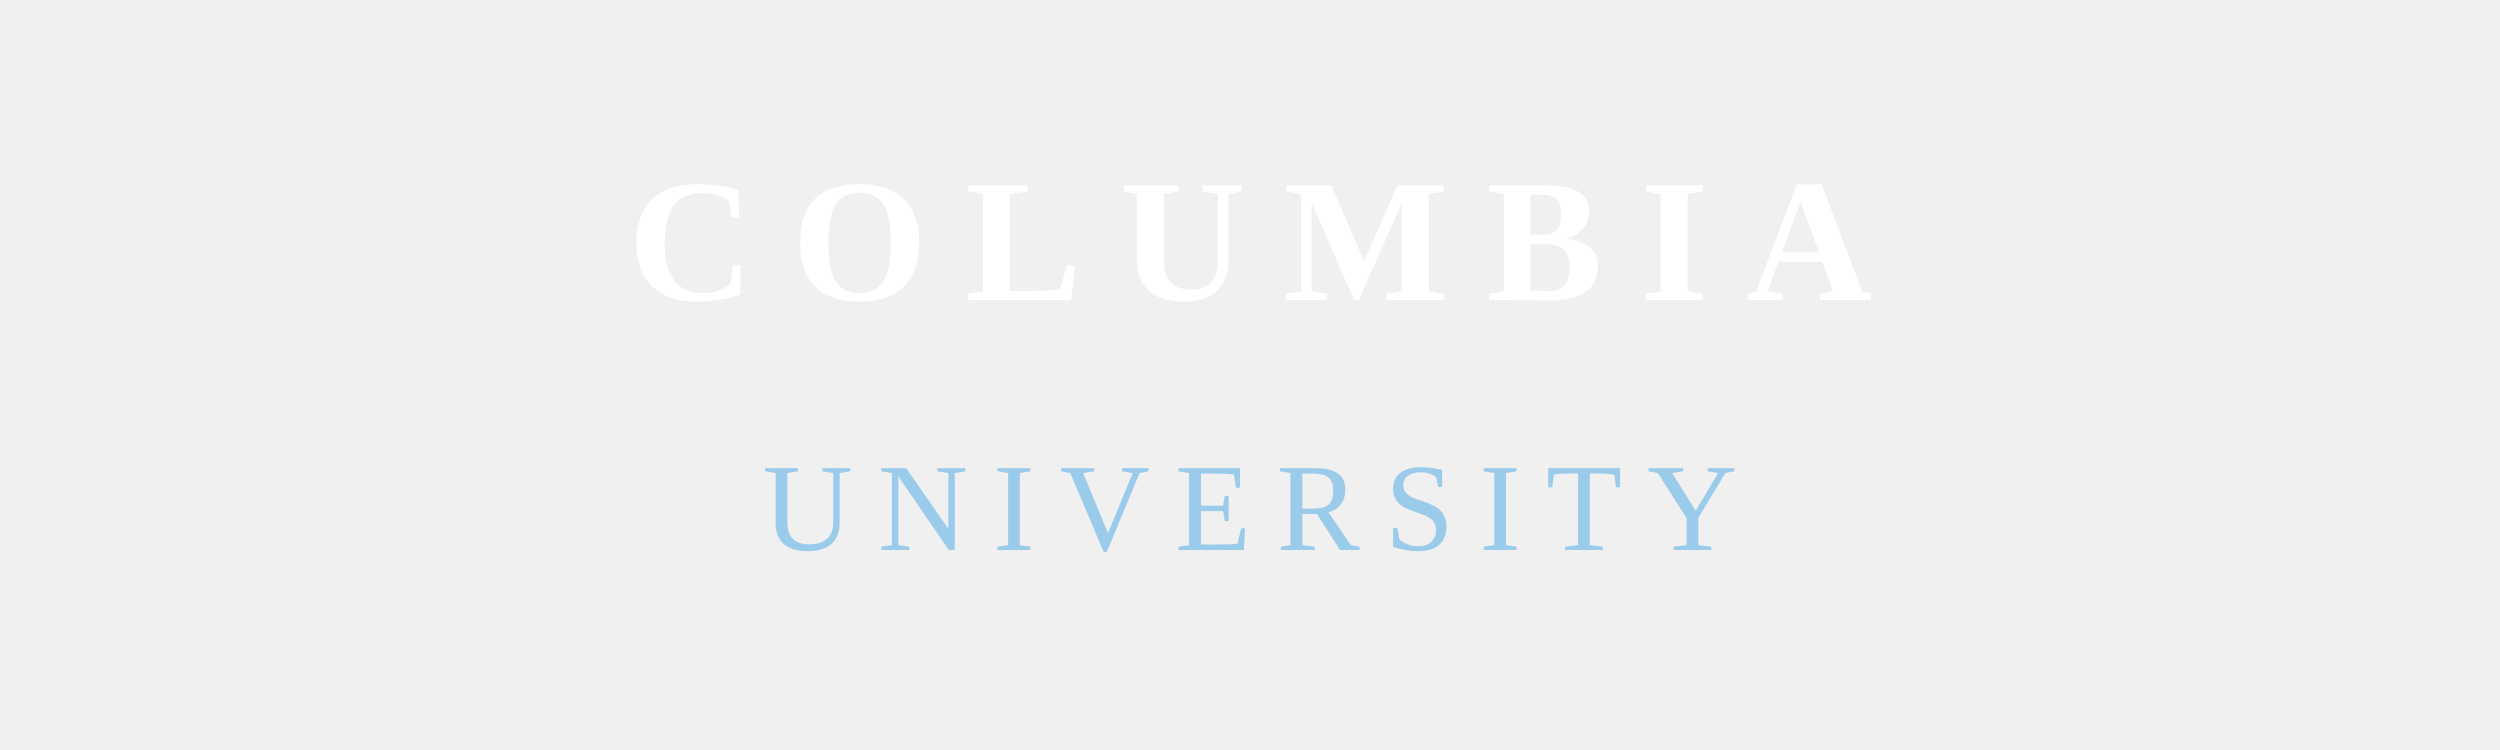
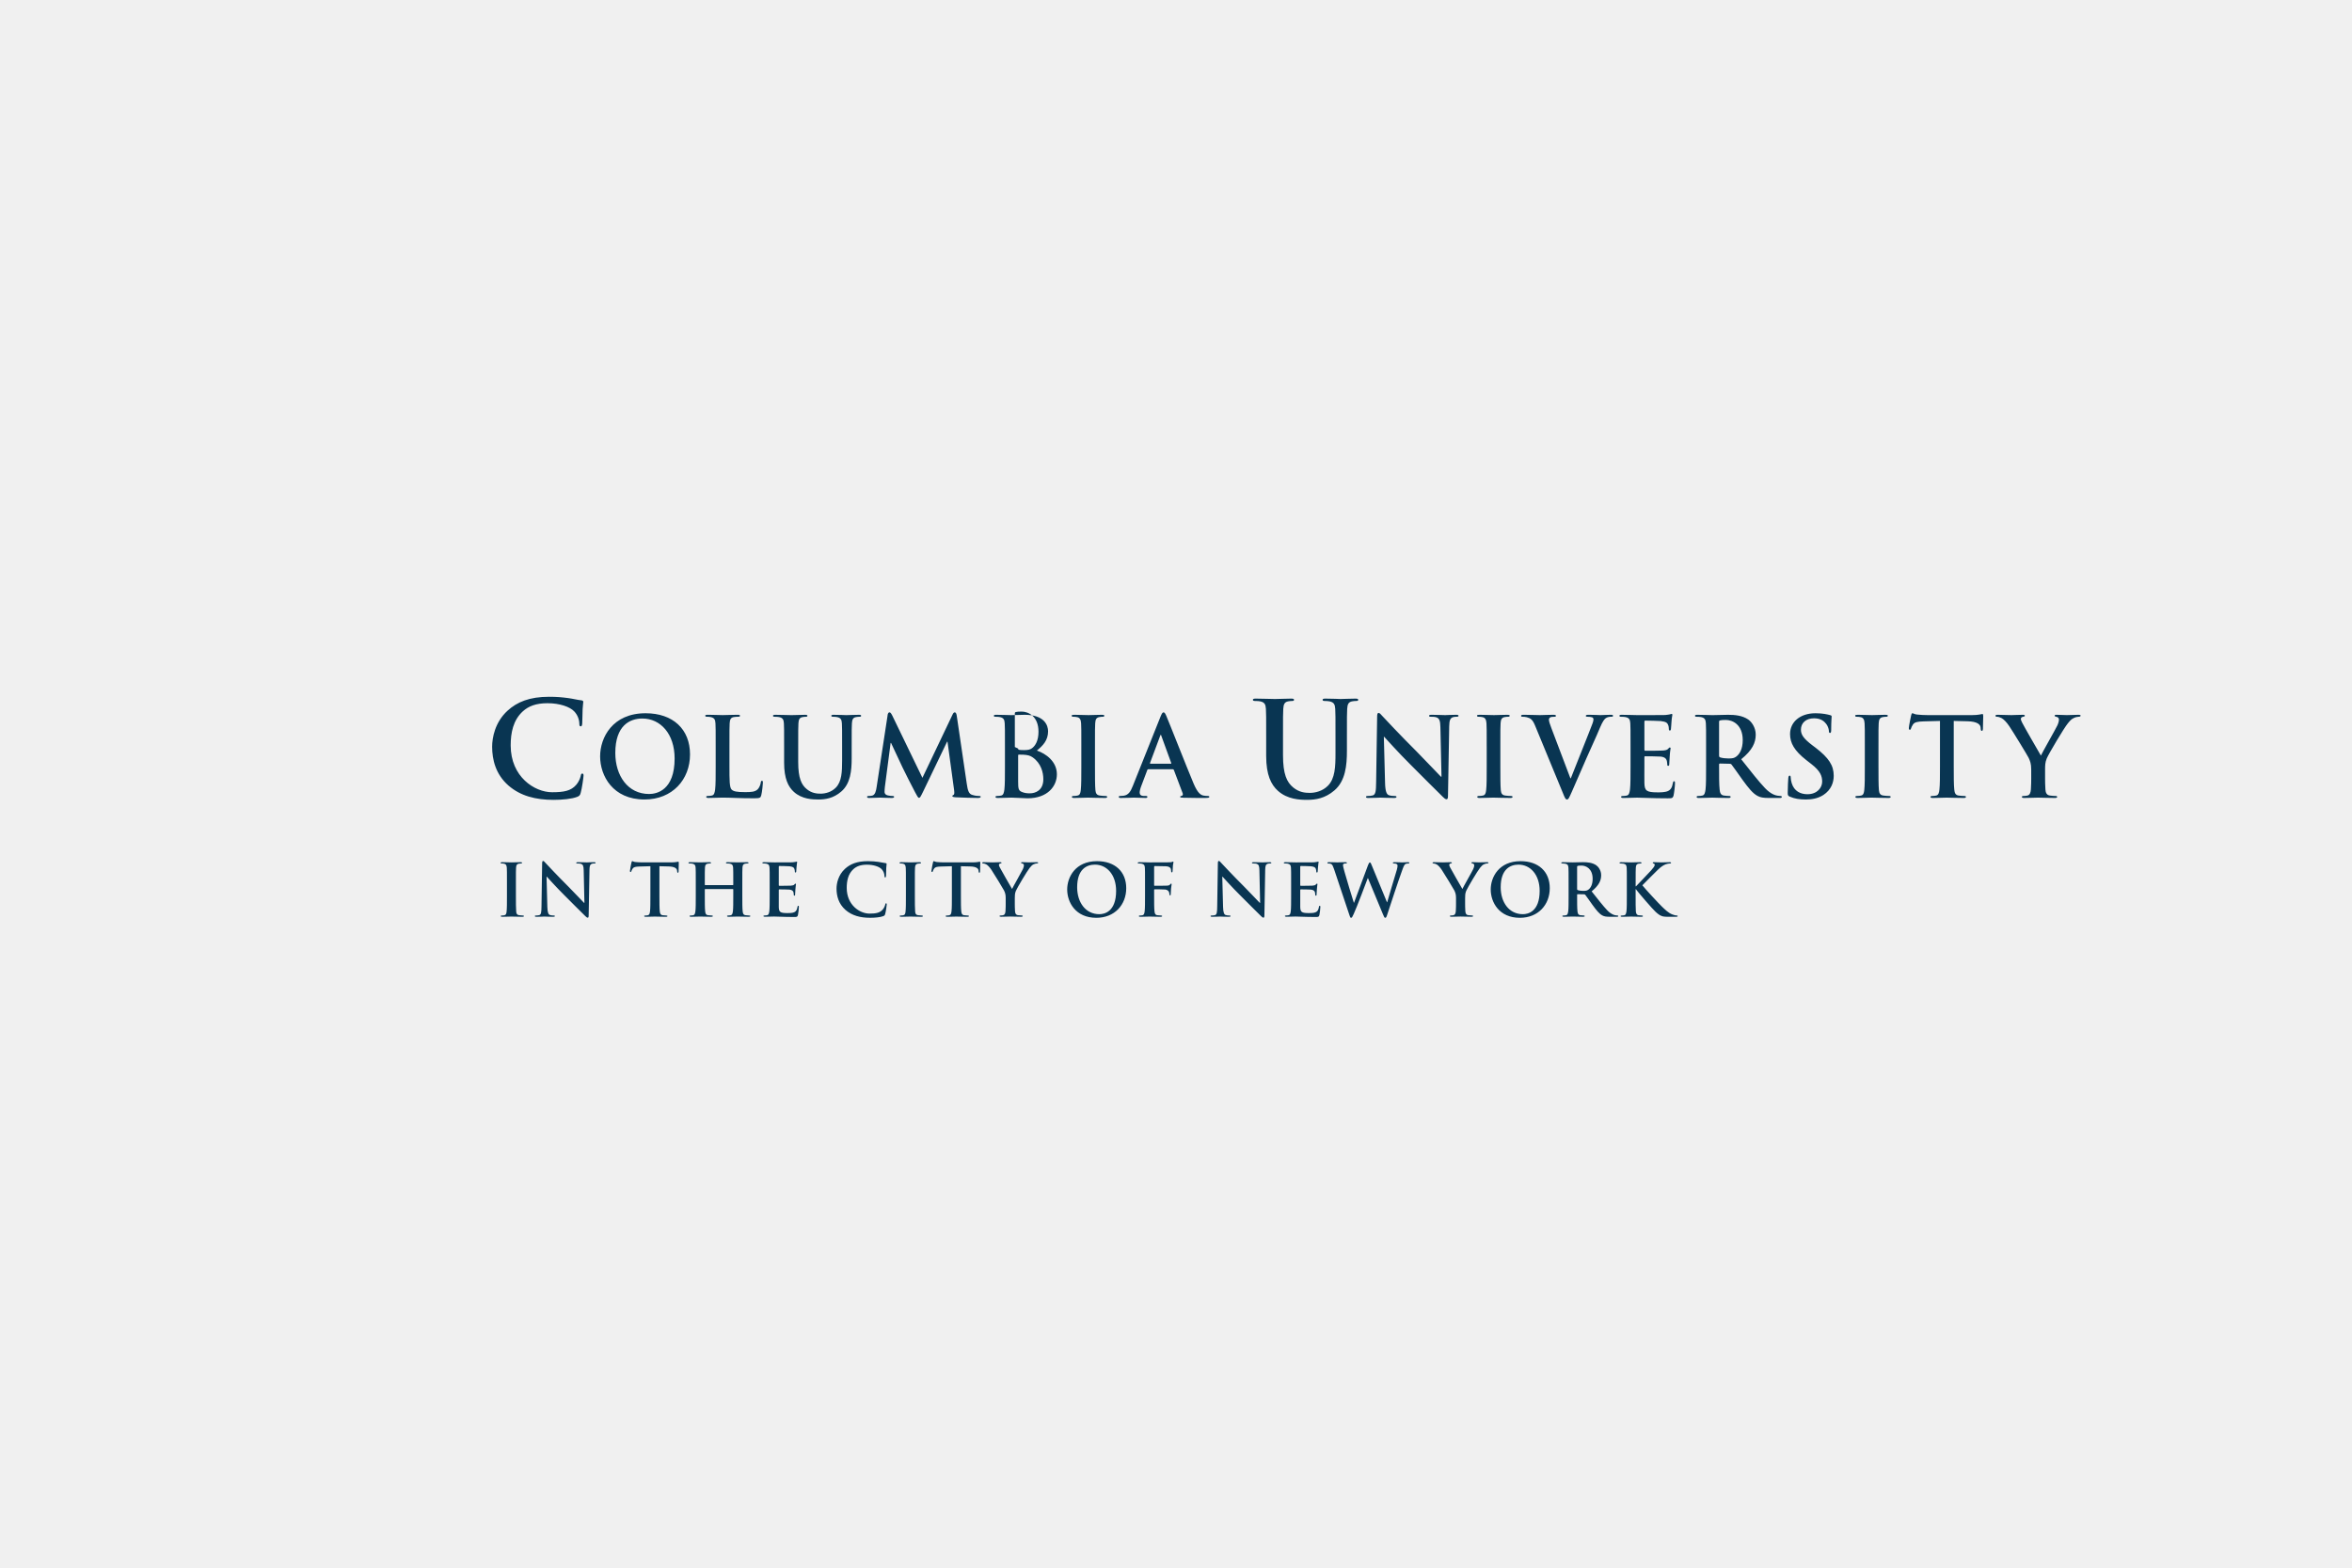
- <svg xmlns="http://www.w3.org/2000/svg" viewBox="0 0 200 60">
-   <text x="100" y="24" text-anchor="middle" font-family="Georgia, 'Times New Roman', serif" font-weight="bold" font-size="14" fill="white" letter-spacing="3">COLUMBIA</text>
-   <text x="100" y="44" text-anchor="middle" font-family="Georgia, 'Times New Roman', serif" font-size="10" fill="#9BCBEB" letter-spacing="2">UNIVERSITY</text>
+ <svg xmlns="http://www.w3.org/2000/svg" height="800" width="1200" viewBox="-53.189 -13.131 460.974 78.783">
+   <path d="M46.463 26.591c-2.526-2.218-3.196-5.104-3.196-7.604 0-1.753.541-4.794 3.016-7.063 1.855-1.702 4.304-2.733 8.145-2.733 1.598 0 2.552.103 3.737.258.979.129 1.805.361 2.578.438.283.025.386.154.386.31 0 .206-.077.515-.129 1.418-.051.851-.025 2.269-.077 2.783-.026.387-.077.593-.309.593-.206 0-.258-.206-.258-.566-.025-.801-.36-1.702-1.005-2.371-.851-.903-2.861-1.6-5.232-1.6-2.243 0-3.712.567-4.846 1.6-1.882 1.727-2.372 4.175-2.372 6.676 0 6.134 4.666 9.175 8.12 9.175 2.293 0 3.685-.257 4.717-1.444.438-.487.773-1.234.876-1.699.077-.413.129-.517.335-.517.18 0 .232.182.232.387 0 .31-.309 2.552-.567 3.429-.129.438-.232.566-.67.748-1.031.412-2.99.593-4.64.593-3.53-.002-6.494-.776-8.841-2.811m17.967-5.718c0-3.688 2.437-8.452 8.907-8.452 5.37 0 8.713 3.127 8.713 8.065s-3.451 8.842-8.929 8.842c-6.189 0-8.691-4.637-8.691-8.455m14.601.411c0-4.831-2.782-7.829-6.319-7.829-2.481 0-5.306 1.381-5.306 6.75 0 4.486 2.481 8.045 6.621 8.045 1.51 0 5.004-.733 5.004-6.966m10.744 1.487c0 2.762 0 4.249.453 4.638.367.324.927.474 2.61.474 1.143 0 1.984-.021 2.523-.603.259-.281.518-.885.561-1.295.021-.193.064-.323.237-.323.151 0 .172.106.172.367 0 .235-.151 1.854-.323 2.479-.129.474-.237.582-1.359.582-3.106 0-4.528-.13-6.275-.13-.497 0-1.855.065-2.718.065-.28 0-.432-.065-.432-.217 0-.107.087-.172.346-.172.323 0 .582-.043.776-.087.431-.086.539-.56.626-1.185.107-.906.107-2.61.107-4.596v-3.796c0-3.277 0-3.882-.043-4.57-.043-.734-.215-1.079-.927-1.23-.173-.043-.431-.064-.712-.064-.237 0-.366-.043-.366-.194 0-.151.15-.194.474-.194 1.014 0 2.372.065 2.955.065.517 0 2.092-.065 2.933-.065.302 0 .453.043.453.194 0 .151-.13.194-.389.194-.237 0-.582.021-.84.064-.583.108-.756.476-.799 1.23-.043.688-.043 1.293-.043 4.57zm10.717-3.794c0-3.278 0-3.883-.043-4.572-.044-.732-.216-1.079-.927-1.229-.173-.043-.54-.063-.842-.063-.237 0-.366-.043-.366-.194 0-.15.15-.193.474-.193 1.143 0 2.502.063 3.148.063.519 0 1.877-.063 2.654-.063.323 0 .474.043.474.193 0 .151-.129.194-.345.194-.237 0-.366.021-.625.063-.583.107-.755.475-.798 1.229-.043.689-.043 1.294-.043 4.572v3.019c0 3.127.625 4.444 1.682 5.306.97.798 1.963.884 2.695.884.95 0 2.114-.301 2.976-1.164 1.187-1.186 1.252-3.127 1.252-5.348v-2.696c0-3.278 0-3.883-.043-4.572-.043-.732-.216-1.079-.928-1.229-.173-.043-.539-.064-.776-.064s-.367-.043-.367-.194c0-.15.151-.193.453-.193 1.1 0 2.459.063 2.48.063.259 0 1.618-.063 2.459-.063.302 0 .453.043.453.193 0 .151-.129.194-.389.194-.237 0-.366.021-.625.064-.582.107-.755.475-.798 1.229-.043.689-.043 1.294-.043 4.572v2.308c0 2.395-.237 4.938-2.049 6.491-1.531 1.316-3.084 1.553-4.486 1.553-1.143 0-3.214-.064-4.787-1.487-1.1-.992-1.92-2.589-1.92-5.717zm20.27-6.168c.065-.367.194-.562.367-.562.172 0 .302.108.582.669l5.887 12.164 5.867-12.314c.149-.346.279-.519.474-.519.195 0 .323.216.388.669l1.963 13.328c.194 1.359.41 1.984 1.057 2.18.626.192 1.058.215 1.338.215.193 0 .345.021.345.15 0 .172-.259.238-.561.238-.539 0-3.516-.066-4.378-.131-.496-.042-.625-.107-.625-.237 0-.106.086-.172.236-.235.129-.045.194-.324.108-.929l-1.294-9.49h-.086l-4.702 9.792c-.496 1.015-.604 1.208-.798 1.208-.194 0-.41-.432-.755-1.077-.517-.993-2.221-4.293-2.48-4.897-.194-.452-1.488-3.169-2.243-4.787h-.086l-1.122 8.583c-.043.389-.065.669-.065 1.015 0 .409.281.604.648.69.388.085.69.107.905.107.173 0 .324.043.324.15 0 .194-.194.238-.517.238-.907 0-1.877-.066-2.265-.066-.41 0-1.445.066-2.135.066-.216 0-.389-.044-.389-.238 0-.107.129-.15.346-.15.173 0 .323 0 .646-.065.604-.129.776-.97.884-1.704l2.15-14.061zm23.01 6.168c0-3.278 0-3.883-.044-4.572-.043-.733-.216-1.079-.928-1.229-.172-.043-.538-.065-.84-.065-.238 0-.367-.043-.367-.192 0-.152.151-.194.476-.194 1.143 0 2.501.063 2.933.063 1.057 0 1.897-.063 2.631-.063 3.903 0 4.593 2.091 4.593 3.235 0 1.768-1.013 2.823-2.199 3.773 1.769.604 3.925 2.135 3.925 4.657 0 2.309-1.789 4.703-5.758 4.703-.518 0-2.48-.13-3.127-.13-.496 0-1.854.065-2.718.065-.279 0-.431-.065-.431-.216 0-.109.086-.173.345-.173.323 0 .582-.043.776-.087.431-.086.539-.561.625-1.186.108-.905.108-2.609.108-4.595zm2.587.367c0 .172.064.215.15.236.194.042.519.065 1.015.065.712 0 1.186-.087 1.553-.366.646-.476 1.271-1.467 1.271-3.236 0-3.062-2.026-3.946-3.299-3.946-.539 0-.93.021-1.145.087-.15.043-.193.129-.193.302v6.554zm2.847 1.724c-.453-.324-.949-.475-1.79-.518-.388-.021-.604-.021-.927-.021-.087 0-.13.044-.13.151v5.112c0 1.423.064 1.79.755 2.069.582.237 1.078.258 1.573.258.972 0 2.61-.517 2.61-2.759.001-1.337-.452-3.148-2.091-4.292m9.536-2.091c0-3.278 0-3.883-.043-4.572-.043-.732-.259-1.1-.733-1.208-.237-.064-.517-.086-.775-.086-.216 0-.345-.043-.345-.216 0-.129.172-.172.517-.172.819 0 2.178.063 2.803.063.54 0 1.813-.063 2.633-.063.279 0 .452.043.452.172 0 .173-.13.216-.345.216-.216 0-.388.021-.648.064-.582.107-.754.475-.797 1.229-.044.688-.044 1.294-.044 4.572v3.796c0 2.091 0 3.796.087 4.723.064.582.216.971.863 1.058.302.043.776.086 1.1.086.236 0 .346.063.346.173 0 .15-.173.216-.41.216-1.423 0-2.783-.065-3.365-.065-.496 0-1.854.065-2.717.065-.28 0-.431-.065-.431-.216 0-.109.086-.173.345-.173.323 0 .582-.043.775-.086.432-.087.562-.454.625-1.079.108-.905.108-2.61.108-4.701zm13.12 4.42c-.109 0-.152.043-.195.172l-1.165 3.085c-.215.538-.324 1.057-.324 1.315 0 .388.195.669.864.669h.323c.259 0 .322.043.322.172 0 .172-.129.216-.365.216-.691 0-1.617-.064-2.286-.064-.237 0-1.423.064-2.545.064-.28 0-.41-.044-.41-.216 0-.129.086-.172.259-.172.195 0 .496-.022.668-.043.993-.13 1.403-.863 1.834-1.941l5.412-13.545c.261-.625.389-.861.605-.861.193 0 .322.193.538.689.519 1.187 3.969 9.985 5.35 13.264.817 1.942 1.446 2.243 1.897 2.351.322.064.646.087.903.087.175 0 .282.021.282.172 0 .172-.195.216-.993.216-.774 0-2.351 0-4.076-.044-.388-.021-.646-.021-.646-.172 0-.129.087-.172.302-.194.151-.043.302-.236.194-.496l-1.728-4.571c-.043-.108-.107-.151-.215-.151h-4.807v-.002zm4.399-1.078c.108 0 .13-.064.108-.13l-1.941-5.327c-.021-.086-.044-.193-.107-.193-.066 0-.108.107-.13.193l-1.983 5.307c-.022.086 0 .15.086.15zm18.711-5.291c0-3.919 0-4.64-.052-5.465-.055-.877-.258-1.289-1.107-1.47-.207-.052-.645-.077-1.007-.077-.282 0-.438-.052-.438-.231 0-.181.182-.232.566-.232 1.366 0 2.991.077 3.764.077.619 0 2.242-.077 3.17-.077.388 0 .568.052.568.232 0 .18-.156.231-.414.231-.283 0-.437.025-.746.077-.696.13-.902.567-.955 1.47-.051.825-.051 1.546-.051 5.465v3.608c0 3.736.748 5.31 2.01 6.341 1.162.954 2.349 1.056 3.225 1.056 1.134 0 2.525-.36 3.557-1.39 1.418-1.418 1.495-3.738 1.495-6.395v-3.22c0-3.919 0-4.64-.052-5.465-.053-.877-.258-1.289-1.109-1.47-.205-.052-.645-.077-.928-.077-.283 0-.438-.052-.438-.231 0-.181.181-.232.539-.232 1.316 0 2.939.077 2.965.077.311 0 1.934-.077 2.938-.077.361 0 .542.052.542.232 0 .18-.154.231-.465.231-.283 0-.438.025-.747.077-.696.13-.901.567-.954 1.47-.051.825-.051 1.546-.051 5.465v2.758c0 2.861-.284 5.902-2.449 7.758-1.828 1.572-3.687 1.856-5.361 1.856-1.366 0-3.84-.078-5.721-1.78-1.316-1.185-2.295-3.091-2.295-6.83zm23.3 9.066c.043 1.682.323 2.242.754 2.393.367.13.776.152 1.123.152.237 0 .365.043.365.173 0 .171-.191.215-.496.215-1.4 0-2.265-.064-2.674-.064-.193 0-1.208.064-2.328.064-.281 0-.476-.021-.476-.215 0-.13.129-.173.345-.173.279 0 .67-.022.973-.108.56-.173.646-.798.666-2.675l.195-12.767c0-.432.064-.733.279-.733.238 0 .432.28.798.669.259.28 3.537 3.795 6.687 6.922 1.467 1.468 4.377 4.573 4.744 4.917h.107l-.215-9.683c-.021-1.315-.217-1.725-.732-1.941-.322-.13-.842-.13-1.145-.13-.26 0-.346-.063-.346-.193 0-.173.238-.193.562-.193 1.122 0 2.157.064 2.61.064.236 0 1.057-.064 2.113-.064.278 0 .496.021.496.193 0 .13-.131.193-.39.193-.216 0-.388 0-.647.065-.604.173-.774.626-.797 1.833l-.236 13.608c0 .476-.088.669-.281.669-.237 0-.497-.237-.732-.474-1.357-1.295-4.119-4.12-6.361-6.341-2.353-2.33-4.744-5.025-5.135-5.436h-.063zm19.92-7.117c0-3.278 0-3.883-.043-4.572-.043-.732-.26-1.1-.733-1.208-.236-.064-.519-.086-.775-.086-.216 0-.347-.043-.347-.216 0-.129.174-.172.52-.172.817 0 2.178.063 2.805.063.537 0 1.811-.063 2.631-.063.279 0 .453.043.453.172 0 .173-.131.216-.346.216-.216 0-.389.021-.647.064-.583.107-.754.475-.797 1.229-.044.688-.044 1.294-.044 4.572v3.796c0 2.091 0 3.796.087 4.723.063.582.215.971.862 1.058.302.043.775.086 1.1.086.236 0 .345.063.345.173 0 .15-.172.216-.409.216-1.424 0-2.781-.065-3.363-.065-.498 0-1.856.065-2.719.065-.279 0-.431-.065-.431-.216 0-.109.086-.173.345-.173.323 0 .582-.043.776-.086.431-.087.562-.454.625-1.079.108-.905.108-2.61.108-4.701v-3.796zm9.48-4.141c-.495-1.187-.86-1.424-1.638-1.639-.324-.087-.67-.087-.842-.087-.194 0-.26-.064-.26-.194 0-.173.236-.194.563-.194 1.144 0 2.371.065 3.127.065.539 0 1.574-.065 2.65-.065.26 0 .498.043.498.194 0 .151-.13.194-.324.194-.345 0-.67.021-.842.15-.149.108-.214.259-.214.453 0 .281.193.884.495 1.661l3.71 9.791h.086c.927-2.373 3.729-9.317 4.249-10.74.107-.28.191-.604.191-.798 0-.172-.084-.345-.277-.409-.261-.087-.583-.108-.863-.108-.195 0-.367-.021-.367-.173 0-.173.194-.216.604-.216 1.077 0 1.981.065 2.263.065.369 0 1.383-.065 2.028-.065.28 0 .452.043.452.194 0 .151-.129.194-.344.194-.217 0-.67 0-1.059.259-.279.193-.604.561-1.188 1.94-.84 2.028-1.422 3.191-2.588 5.845-1.379 3.149-2.394 5.5-2.867 6.579-.561 1.25-.689 1.596-.991 1.596-.28 0-.41-.302-.819-1.316zm18.71 4.141c0-3.278 0-3.883-.043-4.572-.043-.732-.216-1.079-.927-1.229-.172-.043-.541-.063-.844-.063-.235 0-.365-.043-.365-.194 0-.15.152-.193.475-.193 1.145 0 2.502.063 3.105.063.69 0 4.982 0 5.392-.021.41-.043.756-.087.929-.13.107-.021.236-.086.344-.086.108 0 .131.086.131.193 0 .151-.108.41-.172 1.402-.022.215-.065 1.165-.108 1.423-.021.108-.063.238-.215.238s-.194-.108-.194-.302c0-.151-.021-.519-.131-.777-.15-.387-.366-.647-1.443-.776-.367-.043-2.632-.086-3.063-.086-.108 0-.151.065-.151.215v5.457c0 .151.022.237.151.237.474 0 2.956 0 3.45-.043.518-.043.841-.109 1.035-.323.151-.172.238-.281.347-.281.085 0 .149.045.149.173 0 .13-.107.475-.172 1.573-.043.433-.086 1.295-.086 1.446 0 .172 0 .409-.193.409-.152 0-.195-.085-.195-.194-.021-.215-.021-.495-.087-.775-.107-.432-.408-.754-1.207-.842-.409-.044-2.545-.063-3.063-.063-.105 0-.129.086-.129.215v1.704c0 .733-.02 2.716 0 3.342.043 1.488.389 1.813 2.588 1.813.563 0 1.469 0 2.027-.26.563-.258.82-.711.973-1.596.041-.236.084-.323.235-.323.173 0 .173.173.173.388 0 .497-.173 1.963-.279 2.396-.15.561-.347.561-1.164.561-3.258 0-4.701-.13-5.977-.13-.495 0-1.854.065-2.717.065-.28 0-.432-.065-.432-.216 0-.109.088-.173.346-.173.324 0 .583-.043.775-.086.433-.087.539-.562.627-1.187.106-.904.106-2.609.106-4.594v-3.798zm14.81 0c0-3.278 0-3.883-.043-4.572-.043-.733-.215-1.078-.927-1.229-.173-.044-.54-.063-.842-.063-.237 0-.367-.043-.367-.194 0-.151.152-.194.476-.194 1.144 0 2.502.065 2.955.065.732 0 2.371-.065 3.039-.065 1.36 0 2.806.129 3.973.928.604.409 1.464 1.51 1.464 2.955 0 1.596-.669 3.062-2.847 4.831 1.92 2.415 3.406 4.334 4.68 5.672 1.209 1.251 2.094 1.401 2.417 1.467.237.043.43.064.603.064.172 0 .26.064.26.173 0 .172-.15.216-.409.216h-2.05c-1.207 0-1.746-.108-2.308-.41-.928-.497-1.745-1.51-2.954-3.17-.861-1.188-1.854-2.654-2.136-2.978-.108-.129-.237-.15-.387-.15l-1.878-.043c-.107 0-.174.043-.174.173v.302c0 2.005 0 3.71.108 4.615.065.625.194 1.099.841 1.186.323.043.797.087 1.059.087.171 0 .258.064.258.173 0 .15-.15.216-.43.216-1.252 0-2.849-.065-3.172-.065-.41 0-1.77.065-2.633.065-.279 0-.431-.065-.431-.216 0-.108.087-.173.345-.173.324 0 .583-.044.777-.087.431-.087.539-.561.625-1.186.107-.905.107-2.61.107-4.594v-3.799zm2.545 1.703c0 .238.045.324.195.39.452.15 1.1.215 1.641.215.861 0 1.142-.087 1.529-.366.646-.476 1.271-1.467 1.271-3.236 0-3.062-2.026-3.946-3.299-3.946-.539 0-.93.021-1.145.087-.15.043-.193.129-.193.302v6.554zm13.865 8.089c-.346-.152-.41-.26-.41-.734 0-1.187.086-2.48.107-2.825.021-.325.086-.561.26-.561.193 0 .217.193.217.367 0 .28.086.732.193 1.099.475 1.597 1.747 2.179 3.082 2.179 1.941 0 2.892-1.315 2.892-2.458 0-1.058-.323-2.071-2.113-3.451l-.993-.775c-2.37-1.855-3.189-3.365-3.189-5.112 0-2.372 1.983-4.076 4.98-4.076 1.401 0 2.308.216 2.869.367.193.043.302.107.302.258 0 .281-.088.906-.088 2.588 0 .476-.063.648-.235.648-.151 0-.215-.13-.215-.389 0-.194-.108-.863-.563-1.424-.324-.409-.949-1.057-2.352-1.057-1.597 0-2.566.928-2.566 2.221 0 .992.498 1.746 2.287 3.106l.604.453c2.589 2.005 3.536 3.451 3.536 5.499 0 1.252-.475 2.739-2.028 3.753-1.076.688-2.283.885-3.429.885-1.251-.001-2.223-.153-3.148-.561m14.7-9.792c0-3.278 0-3.883-.044-4.572-.043-.732-.258-1.1-.732-1.208-.236-.064-.518-.086-.775-.086-.216 0-.345-.043-.345-.216 0-.129.172-.172.518-.172.819 0 2.179.063 2.803.063.539 0 1.813-.063 2.633-.063.279 0 .452.043.452.172 0 .173-.13.216-.346.216-.215 0-.388.021-.646.064-.583.107-.756.475-.8 1.229-.043.688-.043 1.294-.043 4.572v3.796c0 2.091 0 3.796.087 4.723.063.582.216.971.861 1.058.303.043.777.086 1.102.086.235 0 .345.063.345.173 0 .15-.172.216-.41.216-1.424 0-2.782-.065-3.365-.065-.494 0-1.854.065-2.716.065-.281 0-.432-.065-.432-.216 0-.109.086-.173.346-.173.323 0 .581-.043.775-.086.432-.087.561-.454.625-1.079.107-.905.107-2.61.107-4.701zm14.73-5.047l-3.213.086c-1.251.043-1.77.151-2.092.626-.217.323-.324.582-.366.754-.044.173-.109.26-.238.26-.15 0-.193-.108-.193-.346 0-.345.409-2.308.452-2.479.065-.28.13-.41.26-.41.171 0 .388.216.928.259.625.065 1.444.108 2.156.108h8.54c1.38 0 1.897-.216 2.07-.216.151 0 .172.13.172.453 0 .452-.063 1.94-.063 2.502-.022.215-.066.345-.194.345-.172 0-.216-.108-.238-.432l-.021-.237c-.044-.561-.625-1.164-2.546-1.207l-2.716-.065v8.842c0 1.984 0 3.689.104 4.616.065.604.195 1.077.842 1.164.305.043.776.087 1.102.087.236 0 .346.064.346.172 0 .151-.173.217-.41.217-1.424 0-2.782-.065-3.387-.065-.496 0-1.854.065-2.717.065-.28 0-.433-.065-.433-.217 0-.107.088-.172.347-.172.322 0 .582-.044.774-.087.433-.087.562-.56.625-1.185.108-.906.108-2.611.108-4.596v-8.842zm17.88 9.51c0-1.165-.216-1.638-.496-2.264-.151-.347-3.041-5.09-3.795-6.211-.539-.799-1.079-1.338-1.489-1.575-.279-.151-.646-.28-.905-.28-.173 0-.323-.043-.323-.193 0-.131.15-.194.409-.194.389 0 2.006.063 2.718.063.453 0 1.337-.063 2.31-.063.214 0 .324.063.324.194 0 .129-.153.15-.478.236-.194.043-.302.215-.302.389 0 .173.106.431.258.732.304.648 3.322 5.845 3.668 6.449.216-.519 2.932-5.263 3.234-5.931.216-.475.302-.842.302-1.122 0-.216-.086-.452-.452-.539-.193-.043-.389-.086-.389-.215 0-.151.107-.194.367-.194.711 0 1.401.063 2.024.063.478 0 1.899-.063 2.311-.063.236 0 .388.043.388.172 0 .151-.172.216-.409.216-.217 0-.626.086-.949.258-.452.217-.689.476-1.164 1.059-.712.861-3.731 5.93-4.118 6.857-.324.776-.324 1.444-.324 2.156v1.77c0 .345 0 1.251.064 2.156.042.625.236 1.1.885 1.186.302.044.775.087 1.077.087.237 0 .346.063.346.172 0 .151-.172.217-.452.217-1.358 0-2.718-.065-3.3-.065-.539 0-1.899.065-2.697.065-.301 0-.474-.045-.474-.217 0-.108.106-.172.345-.172.302 0 .562-.043.755-.087.433-.086.626-.561.668-1.186.065-.905.065-1.812.065-2.156zm-298.742 22.285c0-2.154 0-2.551-.029-3.004-.029-.483-.17-.723-.481-.793-.156-.043-.34-.058-.51-.058-.141 0-.226-.027-.226-.142 0-.084.113-.113.339-.113.539 0 1.431.043 1.842.043.354 0 1.19-.043 1.728-.043.184 0 .297.029.297.113 0 .113-.085.142-.226.142-.142 0-.255.015-.425.043-.383.069-.496.313-.525.808-.028.453-.028.85-.028 3.004v2.492c0 1.373 0 2.492.057 3.102.042.383.141.638.566.693.199.028.51.057.722.057.156 0 .227.043.227.115 0 .098-.113.141-.269.141-.934 0-1.827-.043-2.209-.043-.326 0-1.218.043-1.785.043-.184 0-.283-.043-.283-.141 0-.072.057-.115.227-.115.212 0 .382-.027.509-.057.283-.057.368-.297.411-.707.071-.596.071-1.715.071-3.088zm7.917 4.671c.028 1.104.213 1.473.496 1.572.24.084.51.1.736.1.155 0 .241.027.241.113 0 .112-.128.143-.326.143-.92 0-1.487-.044-1.756-.044-.128 0-.793.044-1.53.044-.185 0-.311-.016-.311-.143 0-.086.084-.113.226-.113.184 0 .44-.016.638-.071.368-.113.425-.524.439-1.757l.127-8.383c0-.284.043-.482.184-.482.156 0 .284.184.524.439.17.184 2.323 2.492 4.391 4.547.963.962 2.875 3.002 3.116 3.229h.07l-.141-6.359c-.014-.863-.142-1.133-.482-1.273-.212-.086-.552-.086-.75-.086-.17 0-.227-.041-.227-.126 0-.114.156-.128.369-.128.736 0 1.416.043 1.713.043.156 0 .694-.043 1.388-.043.184 0 .325.014.325.128 0 .085-.085.126-.255.126-.142 0-.255 0-.425.043-.396.114-.51.411-.524 1.205l-.156 8.936c0 .313-.056.439-.184.439-.156 0-.325-.155-.481-.313-.893-.85-2.706-2.705-4.179-4.164-1.543-1.528-3.115-3.3-3.371-3.568h-.042zm20.196-7.987l-2.11.058c-.821.027-1.161.1-1.374.411-.141.212-.213.382-.241.494-.028.112-.071.171-.155.171-.1 0-.129-.07-.129-.227 0-.228.27-1.518.298-1.631.043-.184.086-.268.17-.268.114 0 .255.141.61.169.41.042.948.07 1.416.07h5.609c.453 0 .764-.043.977-.07.212-.043.325-.069.382-.069.099 0 .113.084.113.295 0 .299-.042 1.276-.042 1.646-.015.142-.042.228-.128.228-.113 0-.141-.071-.155-.285l-.015-.154c-.028-.367-.41-.766-1.671-.794l-1.785-.042v5.808c0 1.302 0 2.421.071 3.029.043.397.128.709.553.767.198.028.51.057.722.057.156 0 .227.042.227.113 0 .099-.114.142-.269.142-.935 0-1.827-.043-2.224-.043-.326 0-1.218.043-1.785.043-.184 0-.283-.043-.283-.142 0-.071.057-.113.227-.113.212 0 .382-.027.509-.057.284-.058.368-.369.41-.779.071-.596.071-1.715.071-3.017zm16.159 3.71c.043 0 .085-.027.085-.1v-.297c0-2.154 0-2.55-.028-3.002-.028-.482-.142-.707-.609-.809-.114-.028-.354-.043-.552-.043-.156 0-.241-.027-.241-.127s.099-.128.297-.128c.765 0 1.657.043 2.04.043.34 0 1.232-.043 1.784-.043.198 0 .297.028.297.128s-.085.127-.254.127c-.113 0-.241.015-.411.043-.382.07-.496.313-.524.809-.029.452-.029.848-.029 3.002v2.493c0 1.302 0 2.421.071 3.029.043.397.128.709.553.767.198.028.509.057.722.057.156 0 .227.041.227.113 0 .099-.114.142-.283.142-.921 0-1.813-.043-2.21-.043-.326 0-1.218.043-1.77.043-.199 0-.298-.043-.298-.142 0-.072.057-.113.227-.113.212 0 .382-.027.51-.057.283-.058.354-.369.41-.779.071-.596.071-1.715.071-3.017v-1.247c0-.058-.042-.085-.085-.085h-5.41c-.042 0-.085.015-.085.085v1.247c0 1.302 0 2.421.071 3.029.043.397.127.709.552.767.199.028.51.057.722.057.156 0 .227.041.227.113 0 .099-.113.142-.283.142-.921 0-1.813-.043-2.21-.043-.325 0-1.218.043-1.784.043-.184 0-.283-.043-.283-.142 0-.072.056-.113.226-.113.213 0 .382-.027.51-.057.283-.058.354-.369.411-.779.071-.596.071-1.715.071-3.017v-2.493c0-2.154 0-2.55-.029-3.002-.028-.482-.142-.707-.609-.809-.113-.028-.354-.043-.552-.043-.156 0-.241-.027-.241-.127s.1-.128.298-.128c.764 0 1.657.043 2.039.043.34 0 1.232-.043 1.785-.043.198 0 .297.028.297.128s-.085.127-.255.127c-.113 0-.24.015-.411.043-.382.07-.496.313-.523.809-.029.452-.029.848-.029 3.002v.297c0 .071.043.1.085.1zm7.22-.394c0-2.154 0-2.551-.029-3.004-.028-.481-.141-.707-.609-.808-.113-.028-.353-.043-.552-.043-.155 0-.24-.026-.24-.127 0-.099.099-.128.311-.128.75 0 1.643.043 2.04.043.453 0 3.272 0 3.54-.014.269-.029.496-.058.609-.086.071-.014.156-.056.227-.056.07 0 .085.056.085.126 0 .1-.071.27-.114.921-.014.142-.042.767-.07.935-.014.072-.043.158-.142.158-.099 0-.127-.074-.127-.201 0-.098-.014-.338-.085-.508-.099-.256-.241-.426-.949-.511-.241-.028-1.728-.058-2.011-.058-.071 0-.099.043-.099.143v3.584c0 .1.013.154.099.154.312 0 1.94 0 2.266-.027.34-.027.552-.07.679-.213.1-.111.156-.185.227-.185.057 0 .099.028.099.114 0 .084-.07.311-.113 1.033-.029.283-.057.85-.057.947 0 .113 0 .27-.127.27-.099 0-.128-.056-.128-.127-.014-.143-.014-.326-.057-.511-.07-.282-.268-.495-.792-.552-.271-.027-1.672-.043-2.012-.043-.071 0-.084.059-.084.143v1.119c0 .48-.014 1.784 0 2.194.028.979.255 1.188 1.699 1.188.369 0 .963 0 1.331-.17.369-.168.538-.467.638-1.048.027-.155.056-.212.156-.212.113 0 .113.112.113.255 0 .325-.113 1.289-.184 1.571-.1.368-.227.368-.765.368-2.139 0-3.088-.085-3.923-.085-.326 0-1.219.043-1.785.043-.184 0-.283-.043-.283-.141 0-.072.056-.115.227-.115.212 0 .382-.027.51-.057.283-.057.353-.367.41-.779.071-.594.071-1.713.071-3.016zm14.86 5.252c-1.388-1.219-1.757-2.804-1.757-4.178 0-.962.298-2.634 1.657-3.881 1.02-.936 2.366-1.501 4.476-1.501.878 0 1.403.056 2.054.142.538.07.992.197 1.416.24.156.014.213.085.213.172 0 .112-.043.282-.071.777-.028.468-.014 1.247-.043 1.53-.014.213-.042.325-.17.325-.113 0-.141-.112-.141-.313-.014-.439-.198-.936-.553-1.304-.467-.494-1.572-.878-2.875-.878-1.232 0-2.039.313-2.663.878-1.033.948-1.302 2.295-1.302 3.67 0 3.37 2.563 5.041 4.461 5.041 1.261 0 2.025-.144 2.592-.793.241-.271.425-.681.481-.937.043-.226.071-.283.185-.283.099 0 .127.101.127.213 0 .17-.17 1.402-.312 1.886-.07.239-.127.312-.367.409-.567.227-1.644.326-2.55.326-1.941.003-3.57-.42-4.858-1.541m11.84-5.252c0-2.154 0-2.551-.029-3.004-.027-.481-.17-.723-.481-.793-.156-.043-.34-.058-.511-.058-.141 0-.226-.026-.226-.142 0-.084.114-.113.34-.113.538 0 1.43.043 1.842.043.353 0 1.189-.043 1.727-.043.185 0 .298.029.298.113 0 .113-.084.142-.227.142-.141 0-.255.015-.425.043-.382.069-.495.313-.524.808-.028.453-.028.85-.028 3.004v2.492c0 1.373 0 2.492.057 3.102.042.383.141.638.566.693.197.028.51.057.722.057.156 0 .227.043.227.115 0 .098-.112.141-.269.141-.935 0-1.827-.043-2.21-.043-.326 0-1.218.043-1.784.043-.184 0-.284-.043-.284-.141 0-.072.057-.115.227-.115.212 0 .383-.027.51-.057.283-.057.368-.297.41-.707.072-.596.072-1.715.072-3.088zm9.01-3.316l-2.111.058c-.82.027-1.16.1-1.373.411-.142.212-.213.382-.24.494-.028.112-.071.171-.156.171-.1 0-.127-.07-.127-.227 0-.228.268-1.518.297-1.631.043-.184.085-.268.17-.268.114 0 .255.141.609.169.41.042.948.07 1.417.07h5.607c.453 0 .766-.043.978-.07.213-.043.326-.069.383-.069.099 0 .113.084.113.295 0 .299-.043 1.276-.043 1.646-.015.142-.043.228-.127.228-.113 0-.143-.071-.156-.285l-.015-.154c-.027-.367-.41-.766-1.671-.794l-1.785-.042v5.808c0 1.302 0 2.421.071 3.029.043.397.128.709.553.767.198.028.51.057.723.057.156 0 .226.042.226.113 0 .099-.113.142-.269.142-.935 0-1.827-.043-2.224-.043-.325 0-1.218.043-1.784.043-.185 0-.283-.043-.283-.142 0-.071.056-.113.227-.113.212 0 .382-.027.509-.057.284-.058.368-.369.411-.779.071-.596.071-1.715.071-3.017zm10.55 6.246c0-.765-.143-1.076-.326-1.488-.099-.226-1.997-3.342-2.492-4.077-.354-.525-.708-.878-.978-1.033-.185-.102-.425-.187-.594-.187-.114 0-.214-.026-.214-.126 0-.085.1-.128.27-.128.255 0 1.316.043 1.785.043.297 0 .878-.043 1.515-.043.142 0 .212.043.212.128s-.099.1-.311.154c-.128.029-.199.142-.199.256 0 .113.071.281.171.482.198.424 2.181 3.836 2.407 4.232.142-.34 1.926-3.456 2.124-3.895.142-.313.199-.553.199-.737 0-.14-.058-.298-.298-.354-.128-.028-.255-.057-.255-.142 0-.1.071-.128.24-.128.468 0 .921.043 1.332.043.311 0 1.246-.043 1.515-.043.156 0 .255.028.255.112 0 .101-.112.142-.269.142-.141 0-.41.058-.624.17-.297.144-.452.313-.764.694-.467.566-2.45 3.896-2.705 4.504-.213.51-.213.949-.213 1.417v1.159c0 .229 0 .822.043 1.418.027.41.155.723.581.778.197.028.509.056.708.056.155 0 .226.043.226.115 0 .099-.113.142-.297.142-.892 0-1.785-.043-2.167-.043-.354 0-1.247.043-1.771.043-.197 0-.312-.028-.312-.142 0-.072.071-.115.226-.115.199 0 .369-.026.496-.056.283-.057.411-.368.44-.778.042-.596.042-1.189.042-1.418v-1.157h.002zm12.05-1.684c0-2.422 1.6-5.553 5.849-5.553 3.527 0 5.723 2.055 5.723 5.297 0 3.244-2.266 5.807-5.863 5.807-4.067-.001-5.709-3.045-5.709-5.551m9.589.267c0-3.172-1.827-5.141-4.151-5.141-1.628 0-3.484.905-3.484 4.433 0 2.946 1.63 5.282 4.35 5.282.99 0 3.285-.479 3.285-4.574m7.451.979c0 1.359 0 2.422.071 3.016.041.412.126.725.553.779.197.029.509.057.706.057.185 0 .242.043.242.115 0 .098-.099.142-.312.142-.893 0-1.784-.044-2.153-.044-.368 0-1.261.044-1.799.044-.198 0-.297-.029-.297-.142 0-.072.057-.115.213-.115.212 0 .381-.026.509-.057.284-.056.354-.367.412-.779.07-.594.07-1.655.07-3.016v-2.492c0-2.154 0-2.551-.028-3.004-.028-.481-.143-.707-.609-.808-.113-.028-.354-.042-.552-.042-.142 0-.241-.027-.241-.113 0-.113.113-.142.325-.142.736 0 1.629.043 2.04.043.537 0 3.413 0 3.738-.015.27-.016.438-.016.581-.058.085-.028.156-.085.228-.085.057 0 .099.057.099.127 0 .1-.071.27-.114.637-.013.145-.041.979-.07 1.148-.014.111-.043.198-.142.198-.1 0-.128-.071-.143-.228 0-.113 0-.34-.084-.537-.099-.199-.396-.412-.936-.427l-2.18-.043c-.085 0-.128.043-.128.2v3.54c0 .085.013.127.1.127l1.812-.015c.241 0 .439 0 .639-.015.269-.014.467-.069.608-.255.071-.085.1-.142.184-.142.057 0 .086.043.086.128s-.072.439-.113.878c-.029.282-.057.935-.057 1.032 0 .13 0 .271-.143.271-.085 0-.113-.101-.113-.196 0-.101-.027-.271-.084-.439-.071-.198-.283-.453-.723-.512-.354-.041-1.855-.041-2.096-.041-.071 0-.1.027-.1.127zm13.51 2.179c.029 1.104.215 1.473.496 1.572.241.084.51.1.736.1.157 0 .24.027.24.113 0 .112-.126.143-.324.143-.921 0-1.488-.044-1.758-.044-.127 0-.793.044-1.528.044-.185 0-.313-.016-.313-.143 0-.086.087-.113.228-.113.185 0 .44-.016.638-.071.367-.113.426-.524.439-1.757l.127-8.383c0-.284.042-.482.186-.482.154 0 .283.184.523.439.169.184 2.323 2.492 4.391 4.547.963.962 2.873 3.002 3.114 3.229h.07l-.142-6.359c-.015-.863-.141-1.133-.479-1.273-.214-.086-.554-.086-.751-.086-.171 0-.227-.041-.227-.126 0-.114.155-.128.367-.128.736 0 1.416.043 1.713.043.155 0 .694-.043 1.39-.043.184 0 .325.014.325.128 0 .085-.084.126-.256.126-.142 0-.256 0-.425.043-.396.114-.509.411-.522 1.205l-.156 8.936c0 .313-.057.439-.184.439-.156 0-.326-.155-.481-.313-.892-.85-2.705-2.705-4.179-4.164-1.545-1.528-3.115-3.3-3.37-3.568h-.043zm13.34-4.671c0-2.154 0-2.551-.029-3.004-.027-.481-.141-.707-.607-.808-.113-.028-.354-.043-.553-.043-.154 0-.24-.026-.24-.127 0-.099.1-.128.312-.128.751 0 1.644.043 2.038.043.455 0 3.273 0 3.543-.014.269-.029.494-.058.607-.086.072-.014.157-.056.228-.056.069 0 .085.056.085.126 0 .1-.069.27-.112.921-.016.142-.042.767-.071.935-.015.072-.043.158-.142.158-.101 0-.129-.074-.129-.201 0-.098-.015-.338-.084-.508-.101-.256-.24-.426-.949-.511-.239-.028-1.727-.058-2.011-.058-.07 0-.102.043-.102.143v3.584c0 .1.017.154.102.154.311 0 1.939 0 2.268-.027.338-.027.551-.07.68-.213.098-.111.154-.185.227-.185.057 0 .1.028.1.114 0 .084-.072.311-.113 1.033-.028.283-.057.85-.057.947 0 .113 0 .27-.127.27-.102 0-.129-.056-.129-.127-.015-.143-.015-.326-.057-.511-.07-.282-.27-.495-.793-.552-.27-.027-1.671-.043-2.012-.043-.07 0-.086.059-.086.143v1.119c0 .48-.014 1.784 0 2.194.029.979.256 1.188 1.701 1.188.367 0 .963 0 1.33-.17.368-.168.538-.467.637-1.048.028-.155.057-.212.158-.212.112 0 .112.112.112.255 0 .325-.112 1.289-.187 1.571-.099.368-.225.368-.764.368-2.14 0-3.089-.085-3.924-.085-.324 0-1.218.043-1.783.043-.186 0-.283-.043-.283-.141 0-.072.057-.115.227-.115.212 0 .383-.027.51-.057.282-.057.354-.367.409-.779.071-.594.071-1.713.071-3.016v-2.484zm8.42-2.721c-.17-.523-.324-.863-.524-1.006-.153-.1-.438-.128-.565-.128-.142 0-.228-.013-.228-.126 0-.1.114-.128.313-.128.735 0 1.516.043 1.644.043.127 0 .75-.043 1.571-.043.197 0 .298.043.298.128 0 .113-.113.126-.255.126-.113 0-.254 0-.354.058-.127.057-.155.155-.155.313 0 .184.142.666.312 1.303.242.936 1.56 5.227 1.813 6.02h.041l2.748-7.379c.156-.396.241-.51.355-.51.154 0 .227.213.409.665l2.944 7.124h.043c.256-.949 1.391-4.688 1.885-6.344.1-.326.142-.624.142-.823 0-.225-.127-.425-.679-.425-.143 0-.24-.041-.24-.126 0-.101.111-.128.325-.128.75 0 1.345.043 1.472.043.1 0 .709-.043 1.176-.043.156 0 .256.027.256.111 0 .102-.07.143-.197.143-.145 0-.34.016-.495.072-.341.128-.495.693-.794 1.5-.652 1.785-2.141 6.289-2.833 8.412-.157.496-.228.666-.411.666-.141 0-.225-.17-.438-.692l-2.946-7.097h-.028c-.268.723-2.152 5.736-2.761 7.039-.271.58-.341.75-.513.75-.141 0-.211-.154-.322-.523zm23.9 5.651c0-.765-.143-1.076-.326-1.488-.101-.226-1.998-3.342-2.491-4.077-.354-.525-.708-.878-.978-1.033-.186-.102-.426-.187-.597-.187-.112 0-.212-.026-.212-.126 0-.085.1-.128.27-.128.254 0 1.318.043 1.784.043.298 0 .88-.043 1.517-.043.142 0 .211.043.211.128s-.098.1-.312.154c-.128.029-.198.142-.198.256 0 .113.07.281.17.482.198.424 2.184 3.836 2.408 4.232.141-.34 1.926-3.456 2.123-3.895.143-.313.2-.553.2-.737 0-.14-.06-.298-.298-.354-.128-.028-.256-.057-.256-.142 0-.1.07-.128.24-.128.47 0 .92.043 1.332.043.313 0 1.246-.043 1.517-.043.153 0 .254.028.254.112 0 .101-.113.142-.269.142-.143 0-.412.058-.625.17-.297.144-.451.313-.765.694-.467.566-2.448 3.896-2.704 4.504-.214.51-.214.949-.214 1.417v1.159c0 .229 0 .822.043 1.418.029.41.157.723.581.778.198.028.51.056.708.056.156 0 .228.043.228.115 0 .099-.113.142-.297.142-.895 0-1.785-.043-2.168-.043-.354 0-1.246.043-1.771.043-.198 0-.313-.028-.313-.142 0-.072.071-.115.229-.115.197 0 .367-.026.496-.056.283-.057.408-.368.438-.778.043-.596.043-1.189.043-1.418v-1.157h.002zm6.8-1.684c0-2.422 1.602-5.553 5.849-5.553 3.528 0 5.722 2.055 5.722 5.297 0 3.244-2.265 5.807-5.861 5.807-4.067-.001-5.71-3.045-5.71-5.551m9.589.267c0-3.172-1.827-5.141-4.15-5.141-1.629 0-3.485.905-3.485 4.433 0 2.946 1.631 5.282 4.351 5.282.988 0 3.284-.479 3.284-4.574m5.671-1.513c0-2.153 0-2.551-.028-3.004-.028-.481-.144-.705-.61-.808-.112-.026-.353-.043-.553-.043-.154 0-.238-.026-.238-.126s.098-.128.312-.128c.75 0 1.642.043 1.938.043.481 0 1.56-.043 1.998-.043.893 0 1.84.085 2.605.608.396.27.962.992.962 1.939 0 1.049-.438 2.014-1.869 3.174 1.261 1.586 2.238 2.848 3.074 3.725.792.82 1.374.92 1.587.963.154.029.282.041.396.041.113 0 .168.043.168.115 0 .112-.098.142-.269.142h-1.345c-.793 0-1.146-.07-1.518-.269-.606-.326-1.146-.992-1.938-2.082-.567-.779-1.22-1.742-1.401-1.955-.07-.084-.156-.102-.256-.102l-1.23-.025c-.07 0-.113.025-.113.112v.198c0 1.316 0 2.436.068 3.029.045.412.129.724.554.779.213.028.524.057.692.057.114 0 .172.043.172.115 0 .098-.102.141-.283.141-.821 0-1.869-.043-2.081-.043-.271 0-1.162.043-1.729.043-.184 0-.283-.043-.283-.141 0-.072.058-.115.229-.115.21 0 .381-.027.509-.057.284-.057.354-.367.411-.779.071-.594.071-1.713.071-3.016zm1.671 1.118c0 .155.026.212.127.255.297.1.724.142 1.076.142.565 0 .753-.056 1.007-.24.424-.313.834-.963.834-2.125 0-2.011-1.331-2.592-2.167-2.592-.354 0-.608.015-.75.058-.101.027-.127.085-.127.198zm11.469-.495h.073c.479-.524 2.547-2.637 2.959-3.117.396-.467.708-.82.708-1.063 0-.154-.058-.255-.199-.283-.128-.027-.184-.056-.184-.141 0-.1.069-.128.227-.128.298 0 1.076.043 1.459.043.439 0 1.218-.043 1.656-.043.144 0 .241.028.241.128 0 .099-.07.126-.213.126-.197 0-.553.058-.82.155-.439.172-.921.469-1.53 1.063-.438.425-2.577 2.55-3.059 3.062.508.664 3.284 3.65 3.839 4.177.622.595 1.26 1.231 2.023 1.53.426.17.709.211.877.211.101 0 .186.029.186.115 0 .098-.07.141-.339.141h-1.233c-.425 0-.679 0-.977-.028-.766-.069-1.146-.383-1.756-.921-.623-.552-3.413-3.824-3.711-4.232l-.154-.215h-.073v1.29c0 1.304 0 2.421.043 3.03.03.396.155.709.509.766.198.028.513.057.695.057.114 0 .184.043.184.113 0 .099-.111.142-.269.142-.793 0-1.687-.043-2.039-.043-.325 0-1.218.043-1.784.043-.185 0-.283-.043-.283-.142 0-.07.057-.113.227-.113.213 0 .382-.027.509-.057.284-.057.354-.369.412-.779.071-.596.071-1.713.071-3.017v-2.493c0-2.152 0-2.551-.028-3.004-.028-.48-.144-.705-.61-.807-.11-.027-.354-.043-.552-.043-.155 0-.239-.027-.239-.126s.099-.128.312-.128c.751 0 1.644.043 1.981.043.34 0 1.232-.043 1.715-.043.197 0 .297.029.297.128s-.084.126-.199.126c-.141 0-.227.016-.396.043-.381.07-.494.313-.521.807-.03.453-.03.852-.03 3.004v.623z" fill="#093552" />
</svg>
